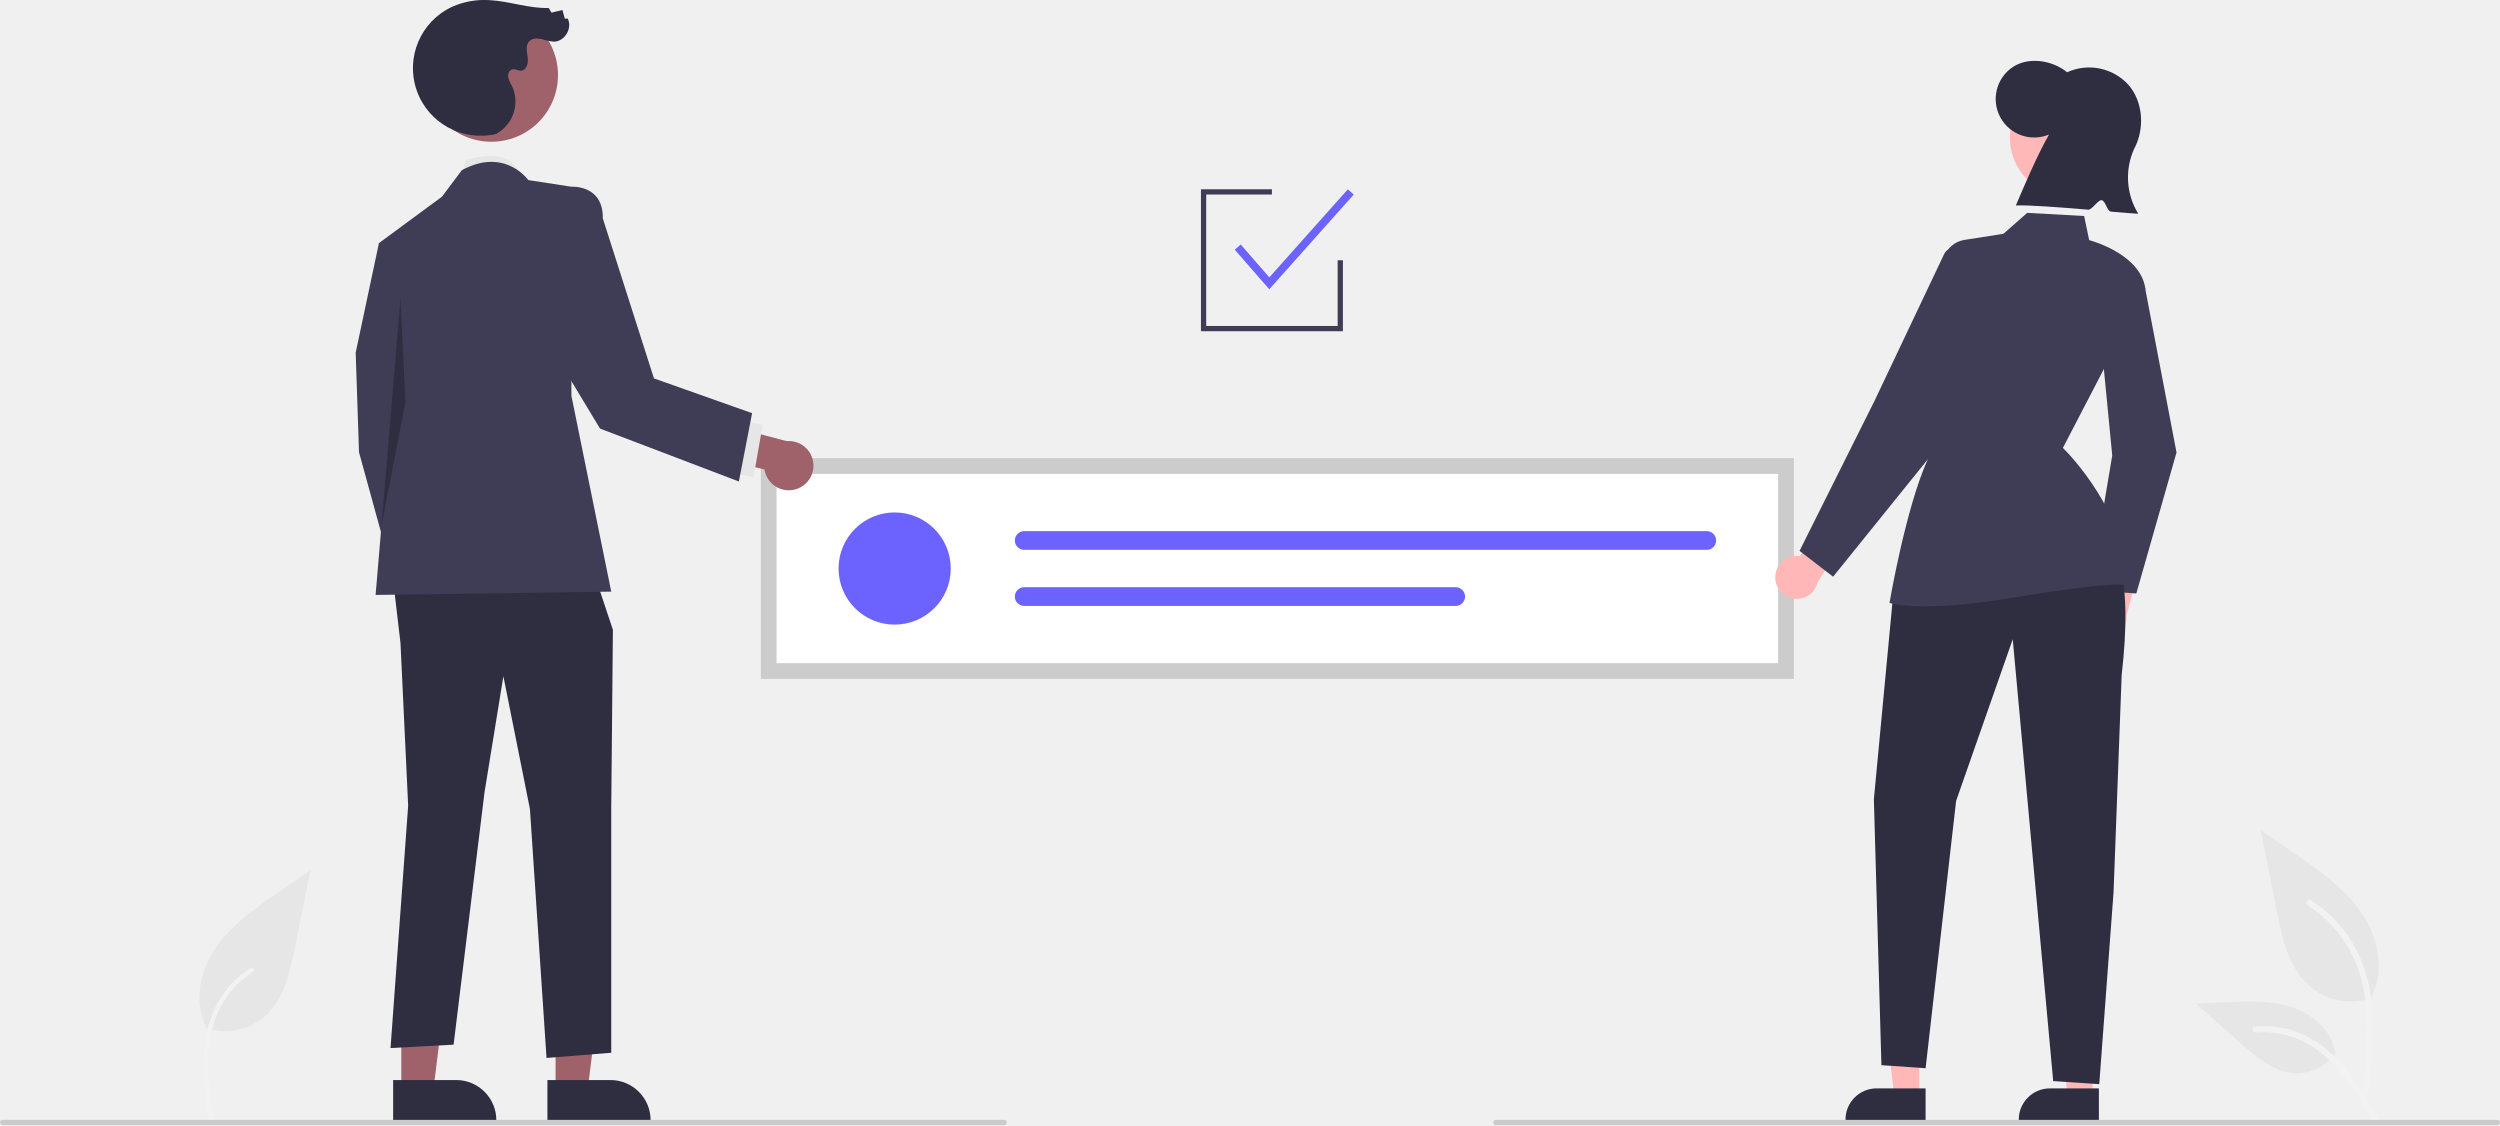
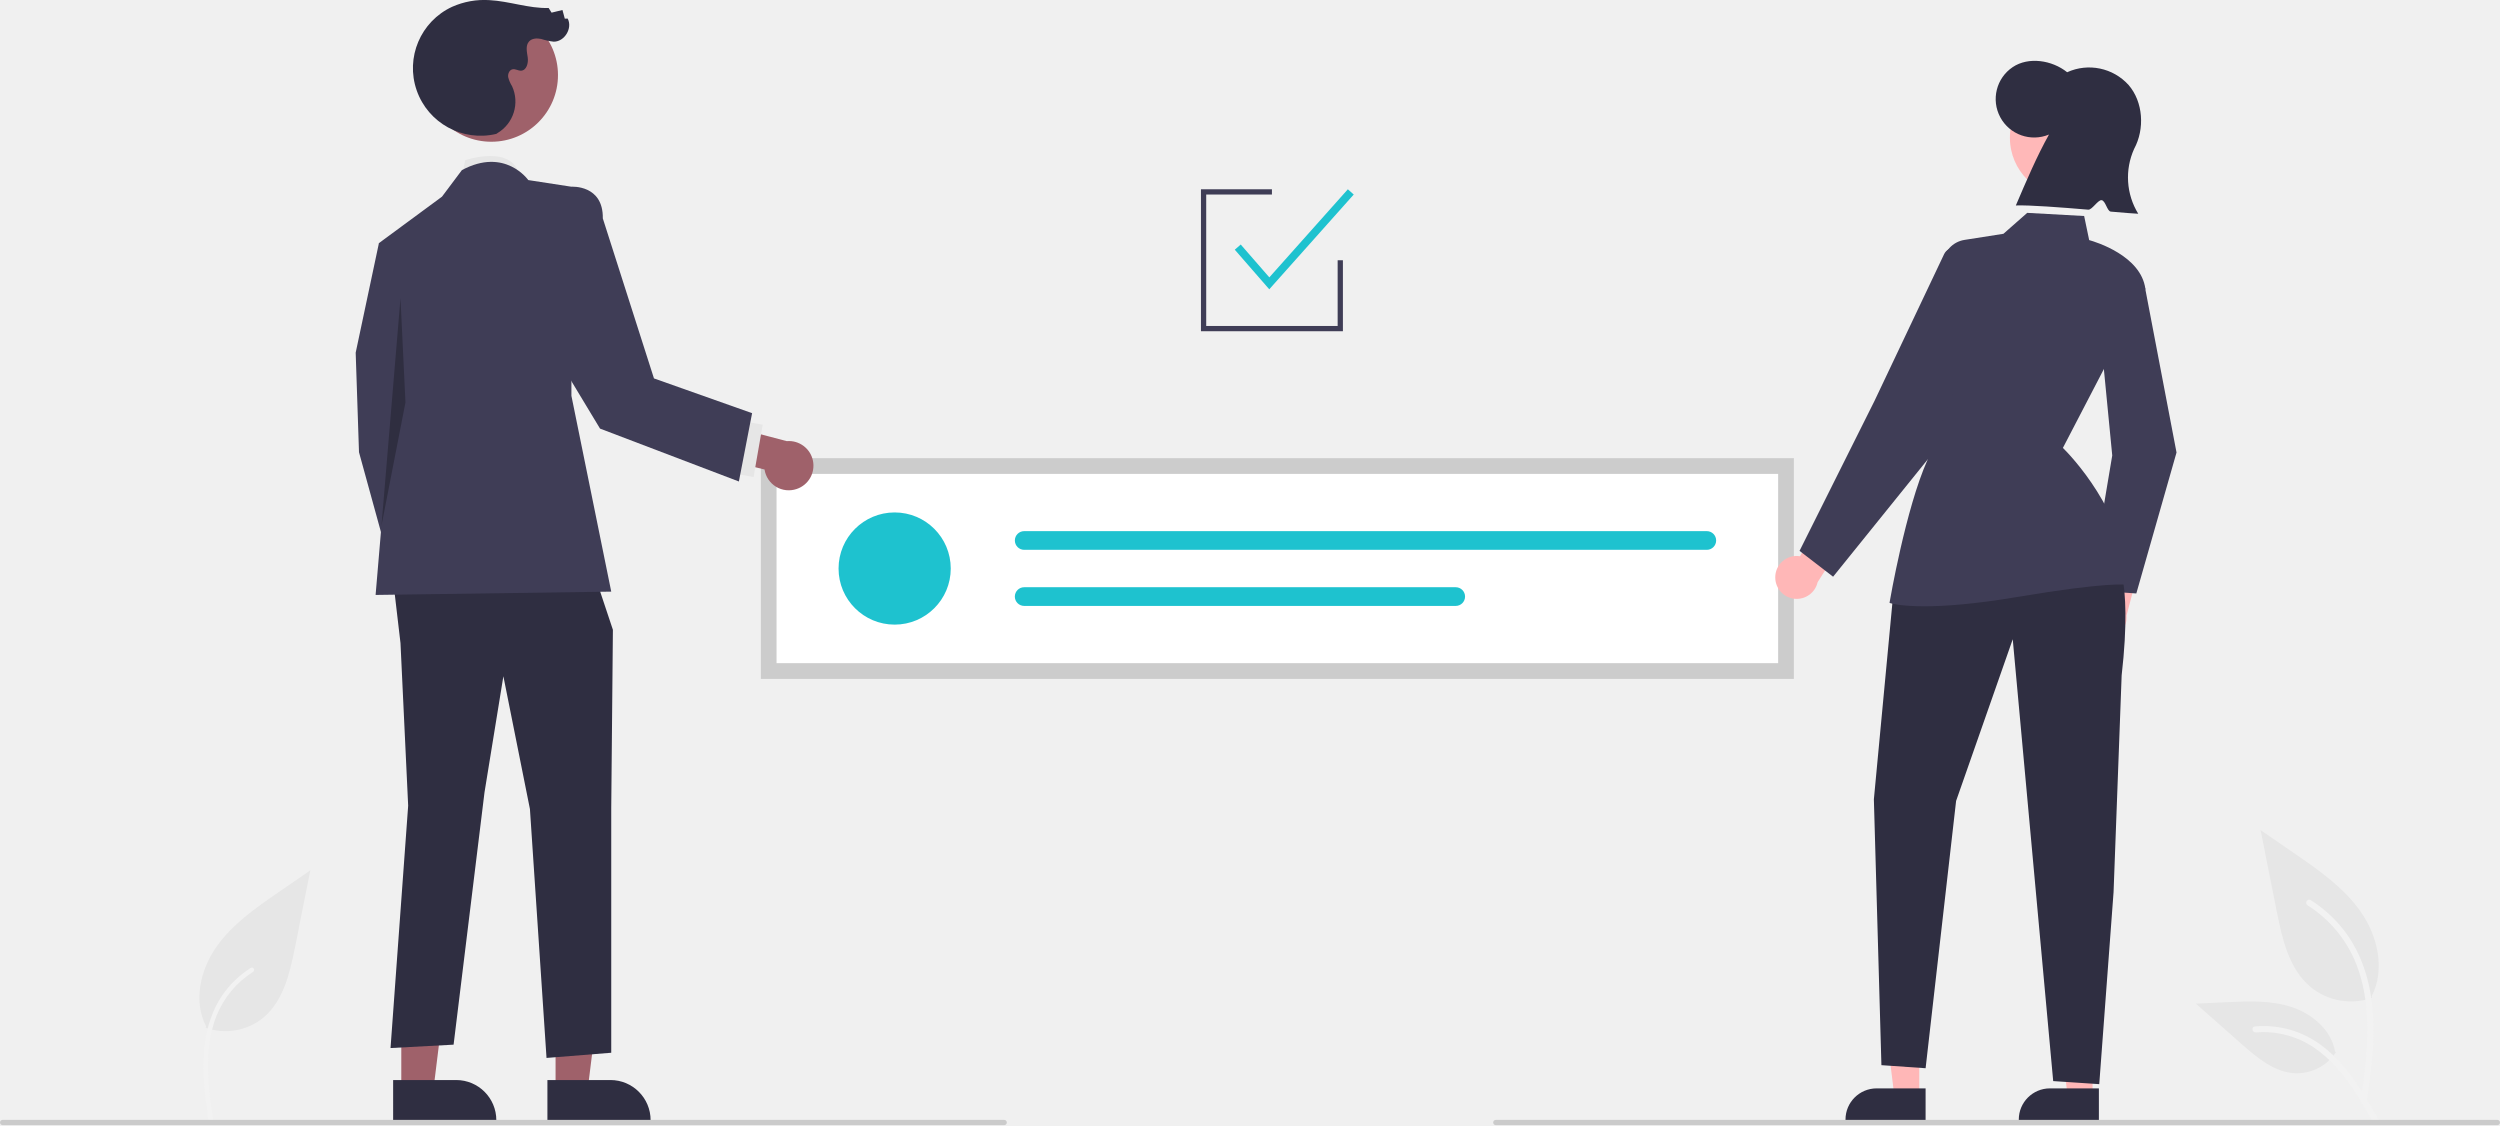
<svg xmlns="http://www.w3.org/2000/svg" data-name="Layer 1" width="951" height="428" viewBox="0 0 951 428">
  <path id="b606c935-a134-40cd-80b0-a21a1aa0225b-178" data-name="Path 461" d="M202.747,626.969a22.728,22.728,0,0,0,21.947-3.866c7.687-6.452,10.1-17.081,12.058-26.924l5.8-29.112-12.143,8.362c-8.733,6.013-17.662,12.219-23.709,20.929s-8.686,20.6-3.828,30.024" transform="translate(-124.5 -236)" fill="#e6e6e6" />
  <path id="a422fa29-1efa-4f1e-8f54-a5852f8559f8-179" data-name="Path 462" d="M203.785,662.215c-1.229-8.953-2.493-18.02-1.631-27.069.766-8.036,3.217-15.885,8.209-22.321a37.132,37.132,0,0,1,9.527-8.633c.953-.6,1.829.909.881,1.507a35.3,35.3,0,0,0-13.963,16.847c-3.04,7.732-3.528,16.161-3,24.374.317,4.967.988,9.9,1.665,14.83a.9.9,0,0,1-.61,1.074.878.878,0,0,1-1.074-.61Z" transform="translate(-124.5 -236)" fill="#f2f2f2" />
  <path id="e1d169dc-da63-490d-893d-3e04e06c6dbd-180" data-name="Path 438" d="M1026.824,615.577a24.215,24.215,0,0,1-23.383-4.119c-8.19-6.874-10.758-18.196-12.847-28.682l-6.18-31.017,12.938,8.908c9.305,6.406,18.818,13.019,25.26,22.298s9.252,21.947,4.078,31.988" transform="translate(-124.5 -236)" fill="#e6e6e6" />
  <path id="b7dc7a19-2955-4780-ad93-c52a96f67a65-181" data-name="Path 439" d="M1024.826,655.288c1.628-11.864,3.304-23.881,2.159-35.872-1.015-10.649-4.264-21.049-10.878-29.579a49.206,49.206,0,0,0-12.625-11.44c-1.262-.796-2.424,1.204-1.167,1.997a46.779,46.779,0,0,1,18.504,22.326c4.029,10.246,4.675,21.416,3.982,32.3-.419,6.582-1.311,13.121-2.206,19.653a1.198,1.198,0,0,0,.808,1.423,1.163,1.163,0,0,0,1.423-.808Z" transform="translate(-124.5 -236)" fill="#f2f2f2" />
  <path id="ba9a9309-6361-43cb-a10e-efdc2c0b21e6-182" data-name="Path 442" d="M1013.105,636.251a17.825,17.825,0,0,1-15.531,8.019c-7.864-.373-14.418-5.86-20.317-11.07l-17.452-15.409,11.55-.553c8.306-.398,16.827-.771,24.738,1.793s15.208,8.726,16.654,16.915" transform="translate(-124.5 -236)" fill="#e6e6e6" />
  <path id="abb4e2ed-9276-4565-9a98-ba1ebe7a1fe1-183" data-name="Path 443" d="M1029.429,662.108c-7.84-13.871-16.932-29.288-33.181-34.216a37.026,37.026,0,0,0-13.955-1.441c-1.482.128-1.112,2.412.367,2.285a34.398,34.398,0,0,1,22.272,5.892c6.28,4.275,11.17,10.218,15.308,16.519,2.535,3.861,4.806,7.884,7.076,11.903C1028.041,664.334,1030.163,663.407,1029.429,662.108Z" transform="translate(-124.5 -236)" fill="#f2f2f2" />
  <path d="M806.902,494.268h-393v-84h393Z" transform="translate(-124.5 -236)" fill="#fff" />
-   <circle cx="340.326" cy="216.268" r="21.338" fill="#6c63ff" />
-   <path d="M514.107,438.042a3.556,3.556,0,0,0,0,7.113H773.767a3.556,3.556,0,0,0,0-7.113Z" transform="translate(-124.5 -236)" fill="#6c63ff" />
-   <path d="M514.107,459.38a3.556,3.556,0,1,0-.015,7.113H678.252a3.556,3.556,0,1,0,0-7.113Z" transform="translate(-124.5 -236)" fill="#6c63ff" />
+   <circle cx="340.326" cy="216.268" r="21.338" fill="#1ec2cf" />
+   <path d="M514.107,438.042a3.556,3.556,0,0,0,0,7.113H773.767a3.556,3.556,0,0,0,0-7.113Z" transform="translate(-124.5 -236)" fill="#1ec2cf" />
+   <path d="M514.107,459.38a3.556,3.556,0,1,0-.015,7.113H678.252a3.556,3.556,0,1,0,0-7.113Z" transform="translate(-124.5 -236)" fill="#1ec2cf" />
  <path d="M806.902,494.268h-393v-84h393Zm-387-6h381v-72h-381Z" transform="translate(-124.5 -236)" fill="#ccc" />
  <path d="M917.573,473.403a8.114,8.114,0,0,1,6.462-10.632l4.448-18,11.598.035-6.639,25.331a8.158,8.158,0,0,1-15.87,3.265Z" transform="translate(-124.5 -236)" fill="#ffb7b7" />
  <path d="M937.155,461.754l-17.763-1.231,8.603-51.268L922.52,352.805l17.956-7.362,11.974,62.689-.033.114Z" transform="translate(-124.5 -236)" fill="#3f3d56" />
  <path d="M799.808,455.746a8.114,8.114,0,0,1,9.399-8.152l9.729-15.784,11.034,3.573-14.053,22.097a8.158,8.158,0,0,1-16.109-1.734Z" transform="translate(-124.5 -236)" fill="#ffb7b7" />
  <polygon points="730.086 417.104 720.637 417.104 716.142 380.657 730.088 380.658 730.086 417.104" fill="#ffb7b7" />
  <path d="M856.996,662.263l-30.468-.001v-.385a11.86,11.86,0,0,1,11.859-11.859h.001l18.609.001Z" transform="translate(-124.5 -236)" fill="#2f2e41" />
  <polygon points="796.006 417.104 786.557 417.104 782.062 380.657 796.008 380.658 796.006 417.104" fill="#ffb7b7" />
  <path d="M922.916,662.263l-30.468-.001v-.385a11.86,11.86,0,0,1,11.859-11.859h.001l18.609.001Z" transform="translate(-124.5 -236)" fill="#2f2e41" />
  <circle cx="787.02" cy="52.405" r="22.448" fill="#ffb8b8" />
  <path d="M903.938,287.174a14.632,14.632,0,0,1-13.784-25.659c5.975-3.998,14.898-2.675,20.69,1.962a20.211,20.211,0,0,1,23.366,4.849c5.591,6.468,6.203,16.736,2.128,24.276a26.391,26.391,0,0,0,1.548,24.708c-1.753-.071-5.612-.396-10.441-.813-1.397-.121-2.002-4.225-3.534-4.357-1.351-.116-3.618,3.74-5.034,3.621-10.487-.886-22.227-1.786-27.547-1.61C895.339,304.765,899.348,295.38,903.938,287.174Z" transform="translate(-124.5 -236)" fill="#2f2e41" />
  <path d="M928.736,446.55s7.296,7.522,2.841,46.362l-3.078,82.474-5.445,73.027-17.519-1.165L890.145,479.167l-21.544,61.506L857,642.355l-16.809-1.165-2.871-101.118,7.369-78.146Z" transform="translate(-124.5 -236)" fill="#2f2e41" />
  <path d="M856.528,466.631c-8.963 0-12.573-1.077-12.837-1.16l-.416-.131.073-.43c.06-.353,6.082-35.464,14.345-53.898l5.81-74.755a9.858,9.858,0,0,1,8.327-9.005l.078.494-.078-.494,14.78-2.32,9.041-7.961,21.658,1.198,1.91,9.162c2.59.724,19.684,5.963,21.376,18.508l.021.157-.073.14L909.227,406.379c2.646,2.612,23.56,24.096,24.98,51.561l.034.661-.645-.147c-.06-.012-6.753-1.284-41.947,4.666C875.372,465.87,864.06,466.631,856.528,466.631Z" transform="translate(-124.5 -236)" fill="#3f3d56" />
  <path d="M821.811,455.382l-12.765-9.83,28.49-57.001,26.498-55.866a4.234,4.234,0,0,1,7.907.689l6.559,23.794L857.99,410.53Z" transform="translate(-124.5 -236)" fill="#3f3d56" />
  <path d="M1074.5,664h-381a1,1,0,0,1,0-2h381a1,1,0,0,1,0,2Z" transform="translate(-124.5 -236)" fill="#cbcbcb" />
  <polygon points="510.842 126 456.842 126 456.842 72 483.842 72 483.842 74 458.842 74 458.842 124 508.842 124 508.842 99 510.842 99 510.842 126" fill="#3f3d56" />
-   <polygon points="482.829 110.048 469.711 94.985 471.973 93.015 482.855 105.51 512.722 72.002 514.961 73.998 482.829 110.048" fill="#6c63ff" />
+   <polygon points="482.829 110.048 469.711 94.985 471.973 93.015 482.855 105.51 512.722 72.002 514.961 73.998 482.829 110.048" fill="#1ec2cf" />
  <path d="M300.202,303.24l1.263-6.313s18.57-6.313,20.648,6.313Z" transform="translate(-124.5 -236)" fill="#e6e6e6" />
  <polygon points="211.342 414.822 223.516 414.822 229.308 367.864 211.34 367.864 211.342 414.822" fill="#9f616a" />
  <path d="M332.736,646.847l23.976-.001h.001a15.28,15.28,0,0,1,15.279,15.279v.497l-39.255.001Z" transform="translate(-124.5 -236)" fill="#2f2e41" />
  <polygon points="152.654 414.822 164.828 414.822 170.62 367.864 152.652 367.864 152.654 414.822" fill="#9f616a" />
  <path d="M274.048,646.847l23.976-.001h.001a15.28,15.28,0,0,1,15.279,15.279v.497l-39.255.001Z" transform="translate(-124.5 -236)" fill="#2f2e41" />
  <polygon points="158.027 93.753 144.139 92.49 135.302 134.153 136.564 172.029 150.452 222.53 169.39 211.167 159.29 159.404 158.027 93.753" fill="#3f3d56" />
  <polygon points="149.237 218.111 152.346 244.624 155.265 306.488 148.558 398.676 172.546 397.389 184.303 301.437 191.484 257.249 201.584 307.75 207.897 402.439 232.516 400.466 232.516 307.417 233.147 239.574 224.31 213.061 149.237 218.111" fill="#2f2e41" />
  <path d="M325.453,304.502s-8.838-12.625-25.25-3.788l-7.575,10.1-23.988,17.675,5.05,59.339-6.313,74.489,89.639-1.263L341.866,386.566V307.027Z" transform="translate(-124.5 -236)" fill="#3f3d56" />
  <polygon points="152.346 113.446 145.107 200.001 154.24 153.091 152.346 113.446" opacity="0.25" />
  <path d="M427.528,422.017a9.312,9.312,0,0,1-12.201-7.416l-20.657-5.105.041-13.31L423.781,403.805a9.362,9.362,0,0,1,3.747,18.212Z" transform="translate(-124.5 -236)" fill="#9f616a" />
  <rect x="398.443" y="402.318" width="20.2" height="8.838" transform="translate(-186.8863 503.2535) rotate(-80.09845)" fill="#e6e6e6" />
  <circle cx="186.903" cy="28.567" r="25.353" fill="#9f616a" />
  <path d="M313.297,286.931a25.717,25.717,0,0,1-16.825-48.335,30.072,30.072,0,0,1,14.199-2.548c7.582.399,14.952,3.201,22.542,2.995l1.1,1.768,4.146-1.006.888,3.292,1.092-.038c1.956,3.635-1.191,8.84-5.319,8.796a24.564,24.564,0,0,1-4.778-1.041c-1.598-.342-3.48-.257-4.582.95-1.432,1.569-.809,4.016-.51,6.119s-.447,4.936-2.57,5.004c-1.084.035-2.116-.743-3.182-.538-1.241.238-1.869,1.737-1.688,2.988a11.888,11.888,0,0,0,1.485,3.467,13.965,13.965,0,0,1-5.54,17.815" transform="translate(-124.5 -236)" fill="#2f2e41" />
  <path d="M335.84,311.905l6.026-4.878s12.162-.846,11.942,12.047l19.46,60.871,37.332,13.225L405.569,419.161l-52.819-20.122L325.921,354.571Z" transform="translate(-124.5 -236)" fill="#3f3d56" />
  <path d="M506.5,664h-381a1,1,0,0,1,0-2h381a1,1,0,0,1,0,2Z" transform="translate(-124.5 -236)" fill="#cbcbcb" />
</svg>
